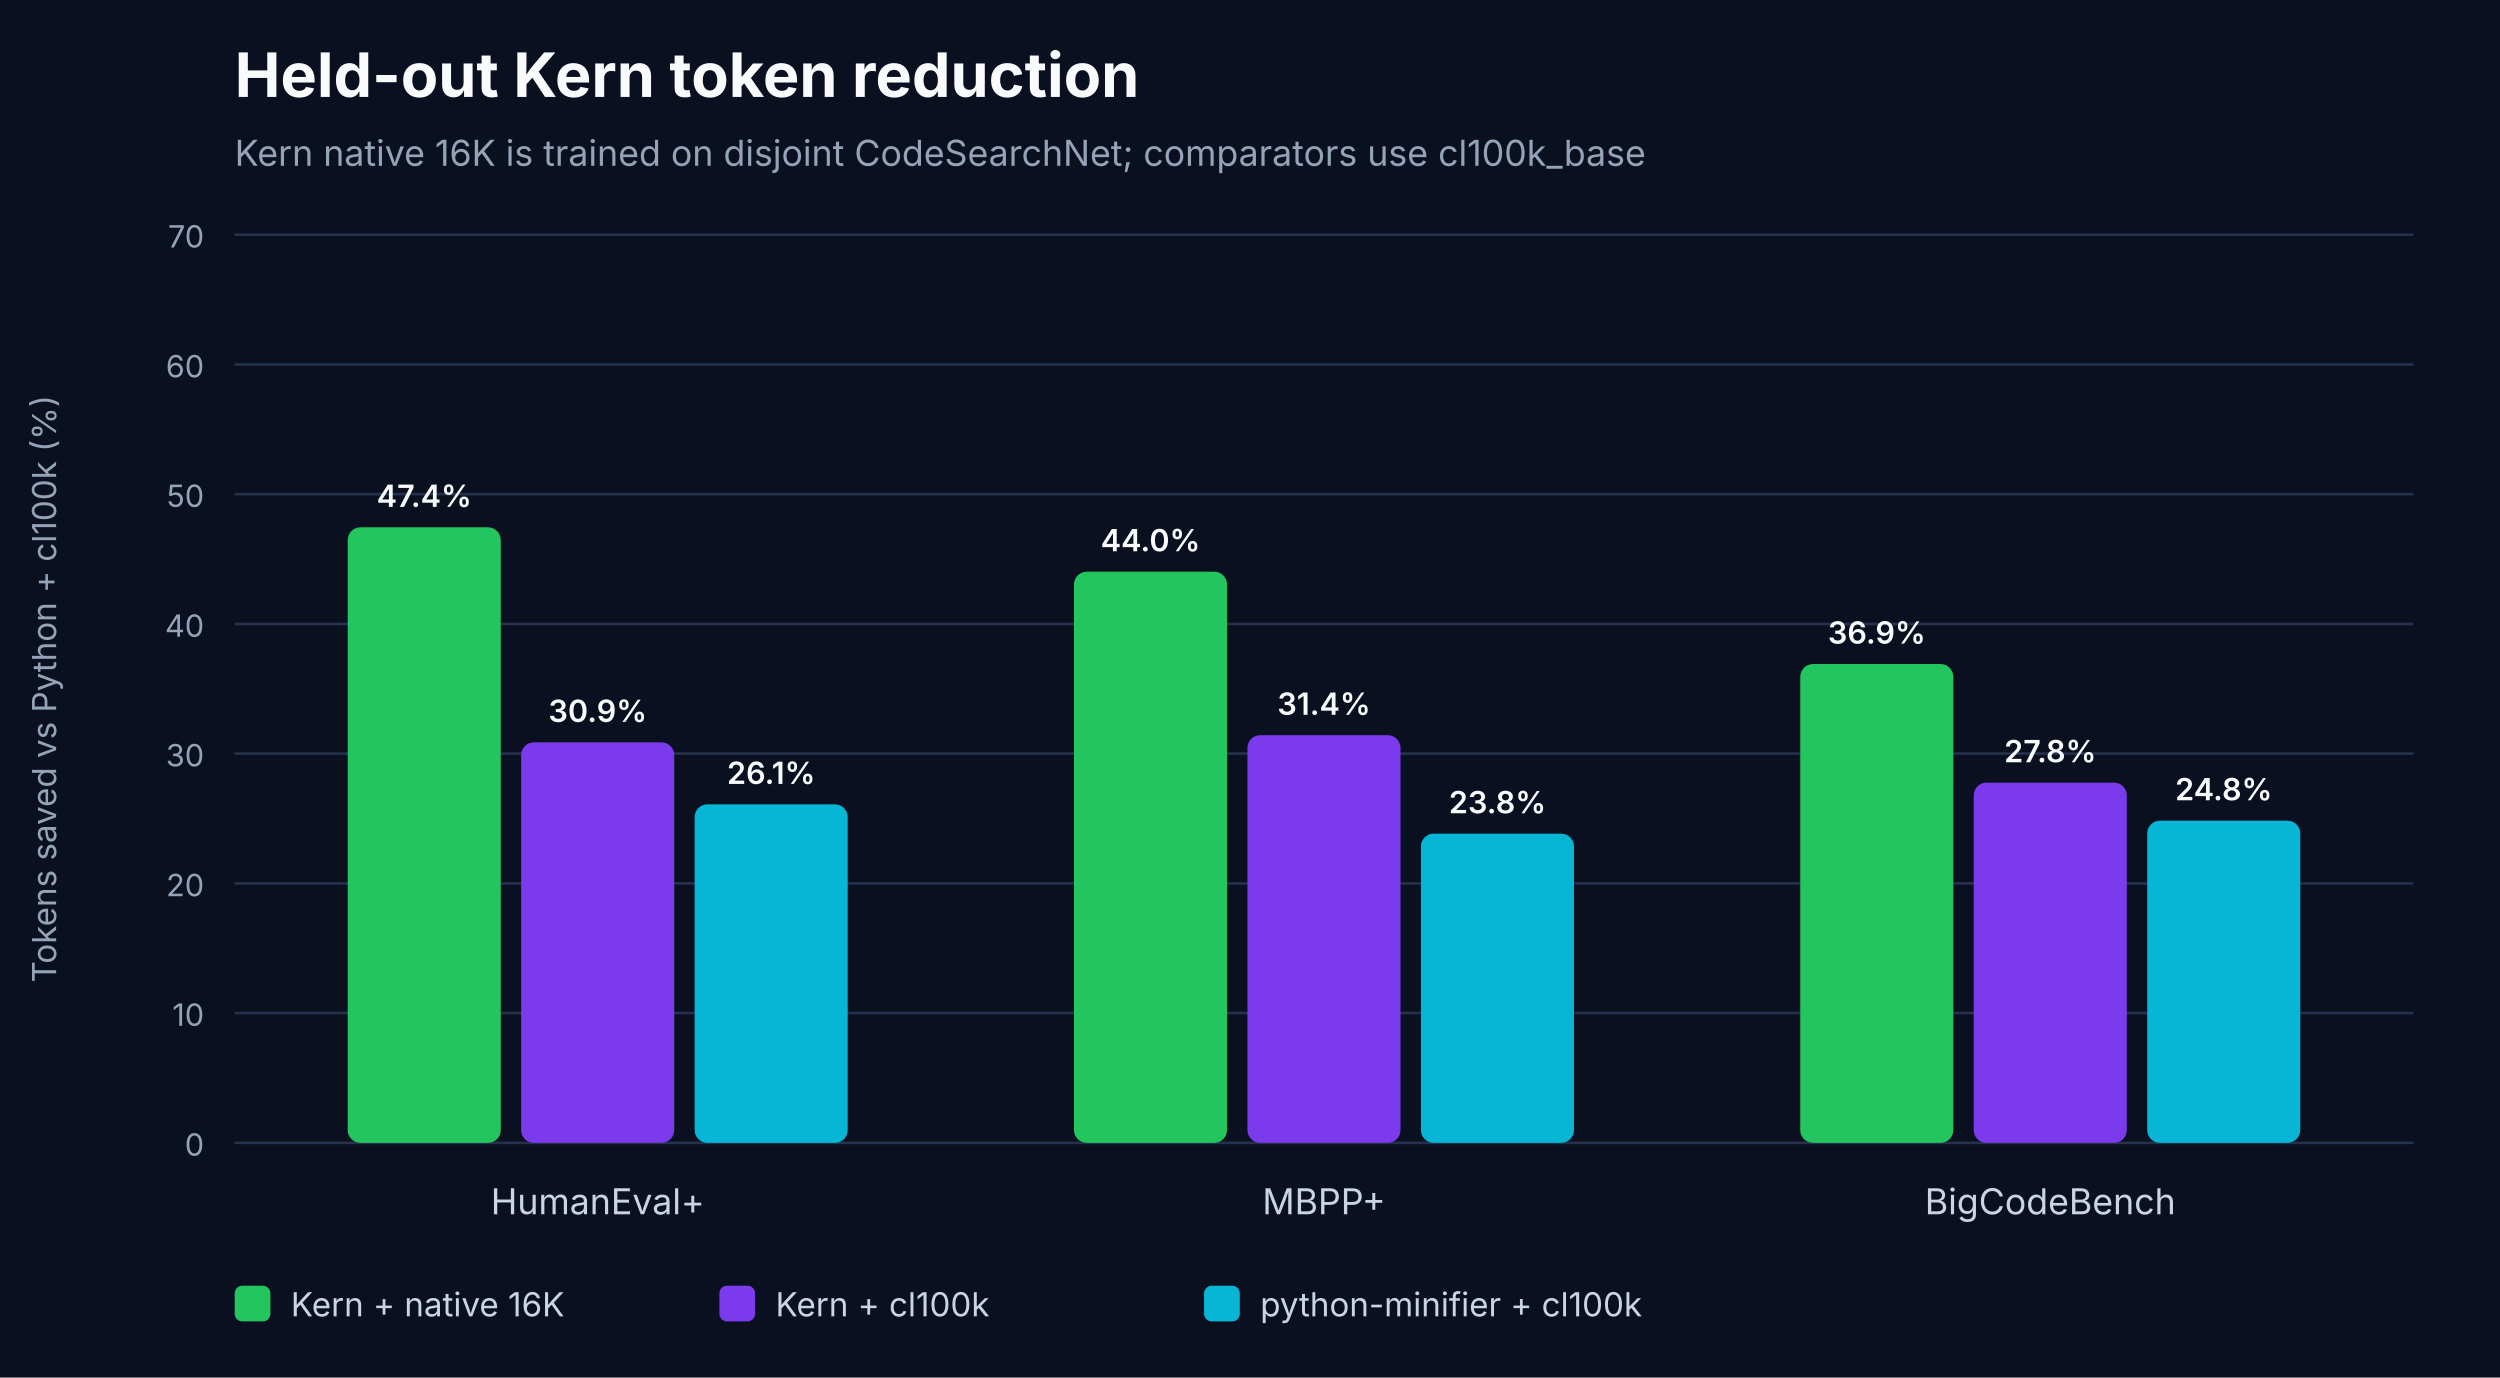
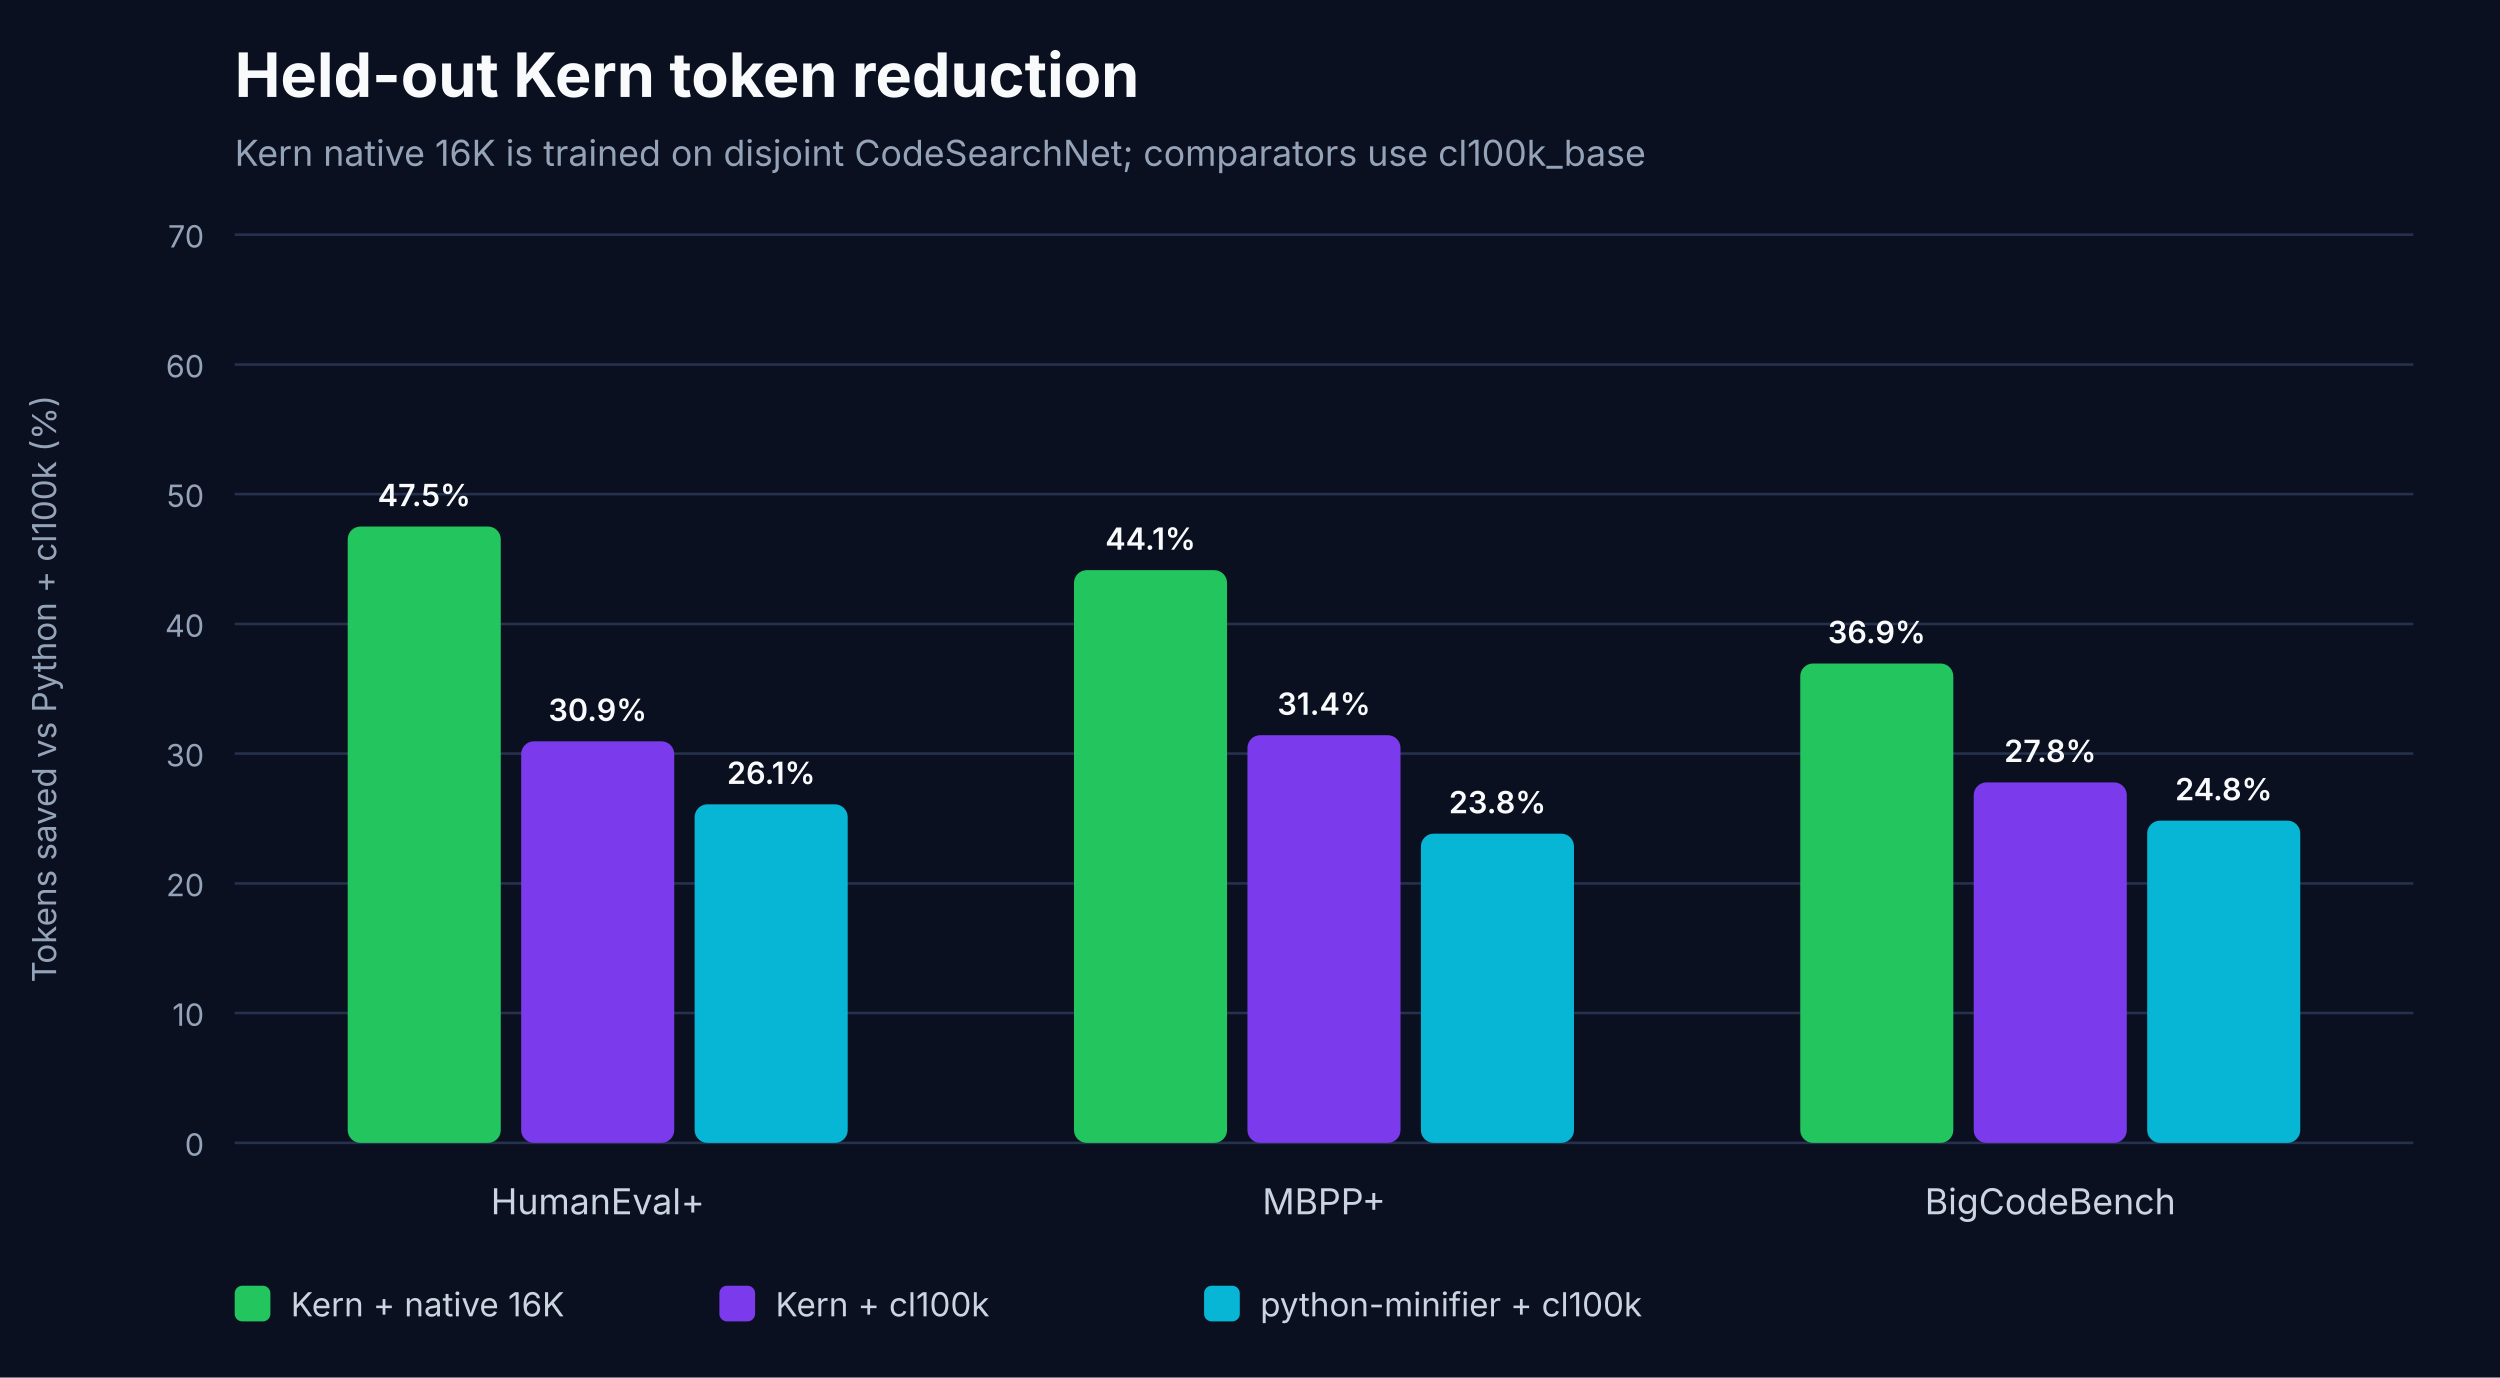
<svg xmlns="http://www.w3.org/2000/svg" width="980" height="540" viewBox="0 0 980 540" role="img" aria-labelledby="title desc">
  <rect width="100%" height="100%" fill="#0b1020" />
  <text x="92" y="38" fill="#f8fafc" font-family="Inter,system-ui,sans-serif" font-size="24" font-weight="700">Held-out Kern token reduction</text>
  <text x="92" y="65" fill="#94a3b8" font-family="Inter,system-ui,sans-serif" font-size="14">Kern native 16K is trained on disjoint CodeSearchNet; comparators use cl100k_base</text>
  <line x1="92" y1="448.0" x2="946" y2="448.0" stroke="#25314d" stroke-width="1" />
  <text x="80" y="453.0" fill="#94a3b8" text-anchor="end" font-family="Inter,system-ui,sans-serif" font-size="12">0</text>
  <line x1="92" y1="397.1" x2="946" y2="397.1" stroke="#25314d" stroke-width="1" />
  <text x="80" y="402.1" fill="#94a3b8" text-anchor="end" font-family="Inter,system-ui,sans-serif" font-size="12">10</text>
  <line x1="92" y1="346.3" x2="946" y2="346.3" stroke="#25314d" stroke-width="1" />
  <text x="80" y="351.3" fill="#94a3b8" text-anchor="end" font-family="Inter,system-ui,sans-serif" font-size="12">20</text>
  <line x1="92" y1="295.4" x2="946" y2="295.4" stroke="#25314d" stroke-width="1" />
  <text x="80" y="300.4" fill="#94a3b8" text-anchor="end" font-family="Inter,system-ui,sans-serif" font-size="12">30</text>
  <line x1="92" y1="244.6" x2="946" y2="244.6" stroke="#25314d" stroke-width="1" />
  <text x="80" y="249.6" fill="#94a3b8" text-anchor="end" font-family="Inter,system-ui,sans-serif" font-size="12">40</text>
  <line x1="92" y1="193.7" x2="946" y2="193.7" stroke="#25314d" stroke-width="1" />
  <text x="80" y="198.7" fill="#94a3b8" text-anchor="end" font-family="Inter,system-ui,sans-serif" font-size="12">50</text>
  <line x1="92" y1="142.9" x2="946" y2="142.9" stroke="#25314d" stroke-width="1" />
  <text x="80" y="147.9" fill="#94a3b8" text-anchor="end" font-family="Inter,system-ui,sans-serif" font-size="12">60</text>
  <line x1="92" y1="92.0" x2="946" y2="92.0" stroke="#25314d" stroke-width="1" />
  <text x="80" y="97.0" fill="#94a3b8" text-anchor="end" font-family="Inter,system-ui,sans-serif" font-size="12">70</text>
  <text x="22" y="270.0" fill="#94a3b8" text-anchor="middle" transform="rotate(-90 22 270.0)" font-family="Inter,system-ui,sans-serif" font-size="13">Tokens saved vs Python + cl100k (%)</text>
  <text x="234.3" y="476" fill="#cbd5e1" text-anchor="middle" font-family="Inter,system-ui,sans-serif" font-size="14">HumanEval+</text>
-   <rect x="136.3" y="206.7" width="60.0" height="241.3" rx="5" fill="#22c55e" />
-   <text x="166.3" y="198.7" fill="#f8fafc" text-anchor="middle" font-family="Inter,system-ui,sans-serif" font-size="12" font-weight="600">47.4%</text>
-   <rect x="204.3" y="291.0" width="60.0" height="157.0" rx="5" fill="#7c3aed" />
-   <text x="234.3" y="283.0" fill="#f8fafc" text-anchor="middle" font-family="Inter,system-ui,sans-serif" font-size="12" font-weight="600">30.9%</text>
+   <rect x="136.3" y="206.4" width="60.0" height="241.6" rx="5" fill="#22c55e" />
+   <text x="166.3" y="198.4" fill="#f8fafc" text-anchor="middle" font-family="Inter,system-ui,sans-serif" font-size="12" font-weight="600">47.5%</text>
+   <rect x="204.3" y="290.6" width="60.0" height="157.4" rx="5" fill="#7c3aed" />
+   <text x="234.3" y="282.6" fill="#f8fafc" text-anchor="middle" font-family="Inter,system-ui,sans-serif" font-size="12" font-weight="600">30.9%</text>
  <rect x="272.3" y="315.3" width="60.0" height="132.7" rx="5" fill="#06b6d4" />
  <text x="302.3" y="307.3" fill="#f8fafc" text-anchor="middle" font-family="Inter,system-ui,sans-serif" font-size="12" font-weight="600">26.1%</text>
  <text x="519.0" y="476" fill="#cbd5e1" text-anchor="middle" font-family="Inter,system-ui,sans-serif" font-size="14">MBPP+</text>
-   <rect x="421.0" y="224.1" width="60.0" height="223.9" rx="5" fill="#22c55e" />
-   <text x="451.0" y="216.1" fill="#f8fafc" text-anchor="middle" font-family="Inter,system-ui,sans-serif" font-size="12" font-weight="600">44.0%</text>
+   <rect x="421.0" y="223.5" width="60.0" height="224.5" rx="5" fill="#22c55e" />
+   <text x="451.0" y="215.5" fill="#f8fafc" text-anchor="middle" font-family="Inter,system-ui,sans-serif" font-size="12" font-weight="600">44.1%</text>
  <rect x="489.0" y="288.2" width="60.0" height="159.8" rx="5" fill="#7c3aed" />
  <text x="519.0" y="280.2" fill="#f8fafc" text-anchor="middle" font-family="Inter,system-ui,sans-serif" font-size="12" font-weight="600">31.4%</text>
  <rect x="557.0" y="326.8" width="60.0" height="121.2" rx="5" fill="#06b6d4" />
  <text x="587.0" y="318.8" fill="#f8fafc" text-anchor="middle" font-family="Inter,system-ui,sans-serif" font-size="12" font-weight="600">23.8%</text>
  <text x="803.7" y="476" fill="#cbd5e1" text-anchor="middle" font-family="Inter,system-ui,sans-serif" font-size="14">BigCodeBench</text>
-   <rect x="705.7" y="260.3" width="60.0" height="187.7" rx="5" fill="#22c55e" />
-   <text x="735.7" y="252.3" fill="#f8fafc" text-anchor="middle" font-family="Inter,system-ui,sans-serif" font-size="12" font-weight="600">36.9%</text>
-   <rect x="773.7" y="306.8" width="60.0" height="141.2" rx="5" fill="#7c3aed" />
-   <text x="803.7" y="298.8" fill="#f8fafc" text-anchor="middle" font-family="Inter,system-ui,sans-serif" font-size="12" font-weight="600">27.8%</text>
+   <rect x="705.7" y="260.1" width="60.0" height="187.9" rx="5" fill="#22c55e" />
+   <text x="735.7" y="252.1" fill="#f8fafc" text-anchor="middle" font-family="Inter,system-ui,sans-serif" font-size="12" font-weight="600">36.9%</text>
+   <rect x="773.7" y="306.7" width="60.0" height="141.3" rx="5" fill="#7c3aed" />
+   <text x="803.7" y="298.7" fill="#f8fafc" text-anchor="middle" font-family="Inter,system-ui,sans-serif" font-size="12" font-weight="600">27.8%</text>
  <rect x="841.7" y="321.7" width="60.0" height="126.3" rx="5" fill="#06b6d4" />
  <text x="871.7" y="313.7" fill="#f8fafc" text-anchor="middle" font-family="Inter,system-ui,sans-serif" font-size="12" font-weight="600">24.8%</text>
  <rect x="92" y="504" width="14" height="14" rx="3" fill="#22c55e" />
  <text x="114" y="516" fill="#cbd5e1" font-family="Inter,system-ui,sans-serif" font-size="13">Kern + native 16K</text>
  <rect x="282" y="504" width="14" height="14" rx="3" fill="#7c3aed" />
  <text x="304" y="516" fill="#cbd5e1" font-family="Inter,system-ui,sans-serif" font-size="13">Kern + cl100k</text>
  <rect x="472" y="504" width="14" height="14" rx="3" fill="#06b6d4" />
  <text x="494" y="516" fill="#cbd5e1" font-family="Inter,system-ui,sans-serif" font-size="13">python-minifier + cl100k</text>
</svg>
